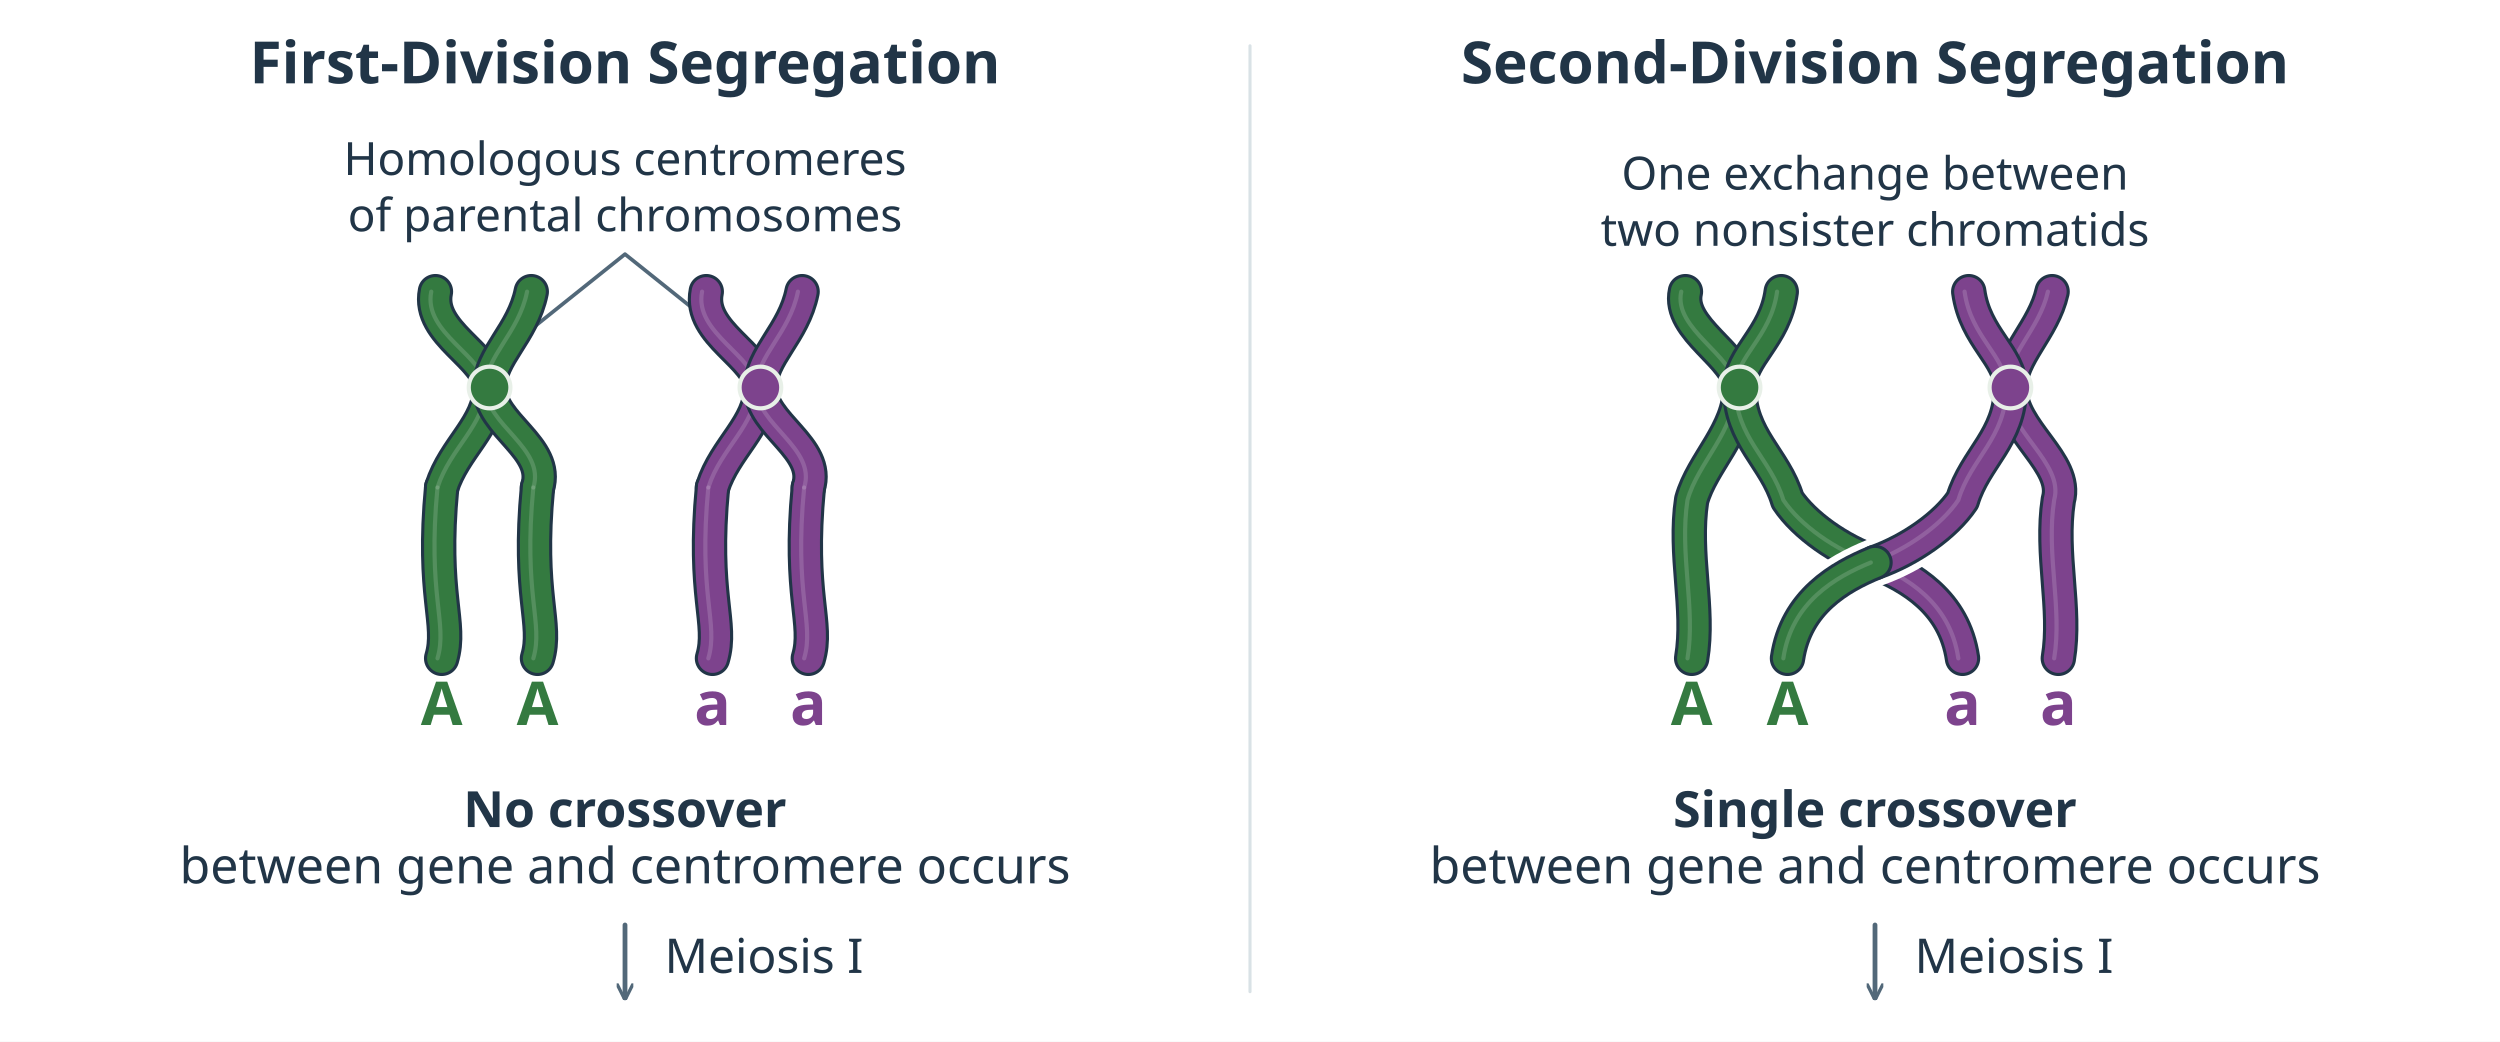
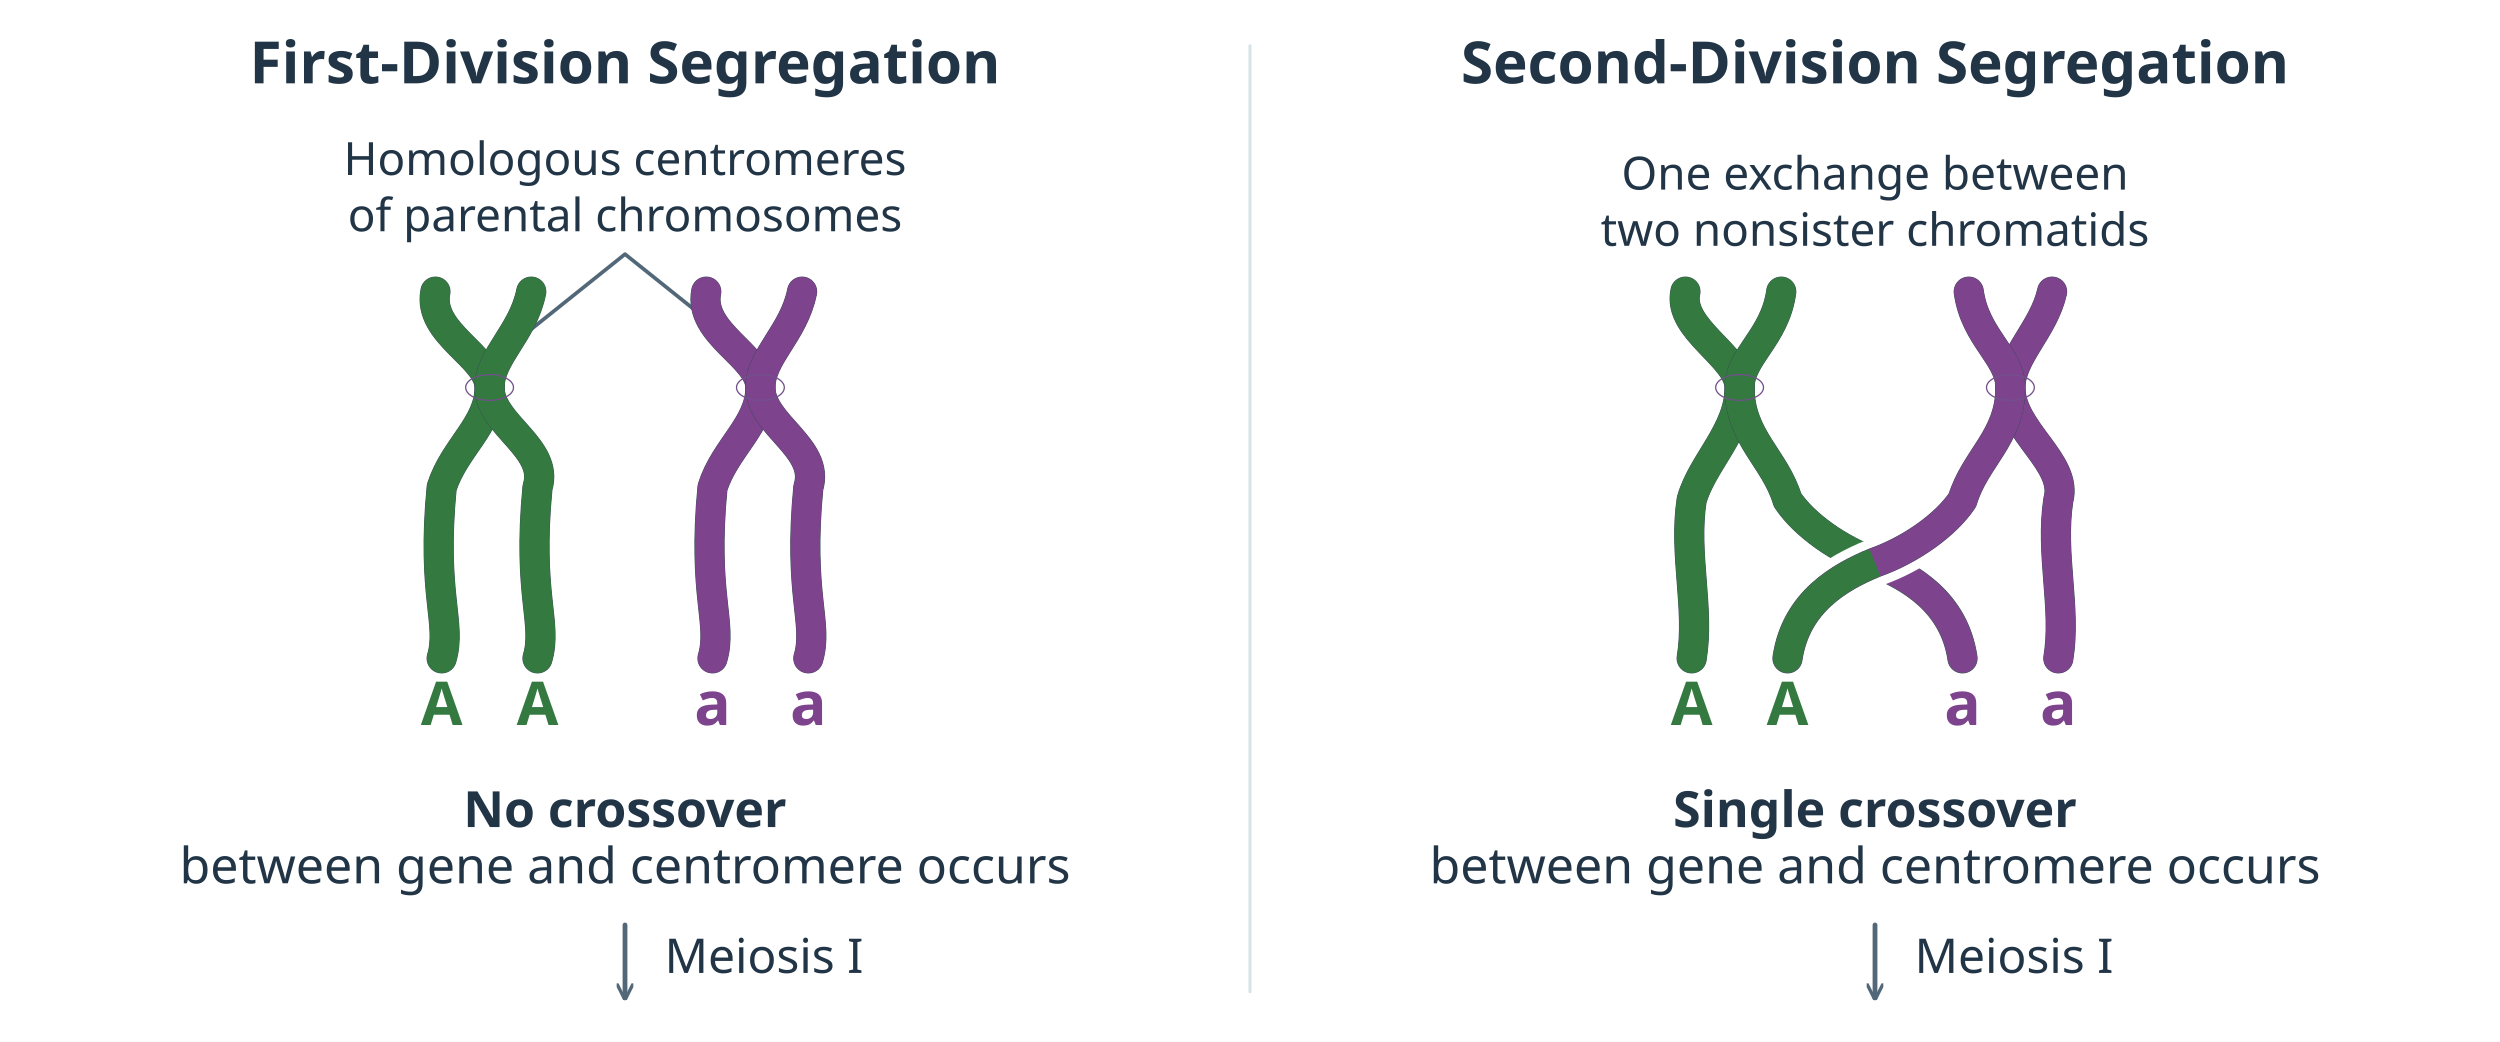
<svg xmlns="http://www.w3.org/2000/svg" width="1200" height="500" viewBox="0 0 1200 500" role="img" aria-labelledby="figure-title figure-description">
  <defs>
    <marker id="arrow" markerWidth="8" markerHeight="8" refX="7" refY="4" orient="auto" markerUnits="userSpaceOnUse">
      <path d="M0 0 L8 4 L0 8" fill="none" stroke="#526879" stroke-width="1.6" />
    </marker>
    <marker id="back-arrow" markerWidth="8" markerHeight="8" refX="1" refY="4" orient="auto" markerUnits="userSpaceOnUse">
      <path d="M8 0 L0 4 L8 8" fill="none" stroke="#526879" stroke-width="1.6" />
    </marker>
    <linearGradient id="ascus-wall" x1="0" y1="0" x2="0" y2="1">
      <stop offset="0" stop-color="#FFFFFF" />
      <stop offset="1" stop-color="#E8F0ED" />
    </linearGradient>
  </defs>
  <rect width="1200" height="500" fill="white" />
  <g font-family="Atkinson Hyperlegible Next, sans-serif">
    <path d="M600 22 V476" fill="none" stroke="#D9E2E6" stroke-width="1.5" stroke-linecap="round" stroke-linejoin="round" />
    <text x="300" y="40" font-size="28" text-anchor="middle" fill="#213547" font-weight="bold">First-Division Segregation</text>
    <text x="900" y="40" font-size="28" text-anchor="middle" fill="#213547" font-weight="bold">Second-Division Segregation</text>
    <text x="300" y="84" font-size="22" text-anchor="middle" fill="#213547" font-weight="normal">Homologous centromeres</text>
    <text x="300" y="111" font-size="22" text-anchor="middle" fill="#213547" font-weight="normal">of parental chromosomes</text>
    <path d="M300 122 L235 174 M300 122 L365 174" fill="none" stroke="#526879" stroke-width="1.8" stroke-linecap="round" stroke-linejoin="round" />
    <g id="fds-green-homolog" data-alleles="AA">
-       <path d="M209 140 C205 160 235 171 235 186 C235 204 218 215 212 234" fill="none" stroke="#213547" stroke-width="17" stroke-linecap="round" stroke-linejoin="round" />
-       <path d="M212 234 C207 286 217 299 212 316" fill="none" stroke="#213547" stroke-width="17" stroke-linecap="round" stroke-linejoin="round" />
-       <path d="M209 140 C205 160 235 171 235 186 C235 204 218 215 212 234" fill="none" stroke="#347A40" stroke-width="14" stroke-linecap="round" stroke-linejoin="round" />
-       <path d="M212 234 C207 286 217 299 212 316" fill="none" stroke="#347A40" stroke-width="14" stroke-linecap="round" stroke-linejoin="round" />
-       <path d="M209 140 C205 160 235 171 235 186 C235 204 218 215 212 234" fill="none" stroke="#FFFFFF" stroke-width="2" stroke-linecap="round" stroke-linejoin="round" opacity="0.16" transform="translate(-2,0)" />
-       <path d="M212 234 C207 286 217 299 212 316" fill="none" stroke="#FFFFFF" stroke-width="2" stroke-linecap="round" stroke-linejoin="round" opacity="0.16" transform="translate(-2,0)" />
+       <g id="fds-green-homolog-chromatid-1" data-role="chromatid" data-centerline="M 209.0,140.0 C 205.0,160.0 235.0,171.0 235.0,186.0 C 235.0,204.0 218.0,215.0 212.0,234.0 C 207.0,286.0 217.0,299.0 212.0,316.0" data-product="A">
+         <path d="M 209.0,140.0 C 205.0,160.0 235.0,171.0 235.0,186.0 C 235.0,204.0 218.0,215.0 212.0,234.0 C 207.0,286.0 217.0,299.0 212.0,316.0" fill="none" stroke="#344651" stroke-width="14.49" stroke-linecap="round" stroke-linejoin="round" />
+         <path d="M 209.0,140.0 C 205.0,160.0 235.0,171.0 235.0,186.0 C 235.0,204.0 218.0,215.0 212.0,234.0 C 207.0,286.0 217.0,299.0 212.0,316.0" fill="none" stroke="#347A40" stroke-width="14" stroke-linecap="round" stroke-linejoin="round" />
+         <g id="fds-green-homolog-chromatid-1-region-0" data-source-label="A">
+           <path d="M 209.0,140.0 C 205.0,160.0 235.0,171.0 235.0,186.0 C 235.0,204.0 218.0,215.0 212.0,234.0 C 207.0,286.0 217.0,299.0 212.0,316.0" fill="none" stroke="#347A40" stroke-width="14" stroke-linecap="butt" stroke-linejoin="round" />
+         </g>
+         <circle cx="209.0" cy="140.0" r="7.0" fill="#347A40" />
+         <circle cx="212.0" cy="316.0" r="7.0" fill="#347A40" />
+       </g>
      <text x="212" y="348" font-size="29" text-anchor="middle" fill="#347A40" font-weight="bold">A</text>
-       <path d="M255 140 C251 160 235 171 235 186 C235 204 264 215 258 234" fill="none" stroke="#213547" stroke-width="17" stroke-linecap="round" stroke-linejoin="round" />
-       <path d="M258 234 C253 286 263 299 258 316" fill="none" stroke="#213547" stroke-width="17" stroke-linecap="round" stroke-linejoin="round" />
-       <path d="M255 140 C251 160 235 171 235 186 C235 204 264 215 258 234" fill="none" stroke="#347A40" stroke-width="14" stroke-linecap="round" stroke-linejoin="round" />
-       <path d="M258 234 C253 286 263 299 258 316" fill="none" stroke="#347A40" stroke-width="14" stroke-linecap="round" stroke-linejoin="round" />
-       <path d="M255 140 C251 160 235 171 235 186 C235 204 264 215 258 234" fill="none" stroke="#FFFFFF" stroke-width="2" stroke-linecap="round" stroke-linejoin="round" opacity="0.16" transform="translate(-2,0)" />
-       <path d="M258 234 C253 286 263 299 258 316" fill="none" stroke="#FFFFFF" stroke-width="2" stroke-linecap="round" stroke-linejoin="round" opacity="0.16" transform="translate(-2,0)" />
+       <g id="fds-green-homolog-chromatid-2" data-role="chromatid" data-centerline="M 255.0,140.0 C 251.0,160.0 235.0,171.0 235.0,186.0 C 235.0,204.0 264.0,215.0 258.0,234.0 C 253.0,286.0 263.0,299.0 258.0,316.0" data-product="A">
+         <path d="M 255.0,140.0 C 251.0,160.0 235.0,171.0 235.0,186.0 C 235.0,204.0 264.0,215.0 258.0,234.0 C 253.0,286.0 263.0,299.0 258.0,316.0" fill="none" stroke="#344651" stroke-width="14.49" stroke-linecap="round" stroke-linejoin="round" />
+         <path d="M 255.0,140.0 C 251.0,160.0 235.0,171.0 235.0,186.0 C 235.0,204.0 264.0,215.0 258.0,234.0 C 253.0,286.0 263.0,299.0 258.0,316.0" fill="none" stroke="#347A40" stroke-width="14" stroke-linecap="round" stroke-linejoin="round" />
+         <g id="fds-green-homolog-chromatid-2-region-0" data-source-label="A">
+           <path d="M 255.0,140.0 C 251.0,160.0 235.0,171.0 235.0,186.0 C 235.0,204.0 264.0,215.0 258.0,234.0 C 253.0,286.0 263.0,299.0 258.0,316.0" fill="none" stroke="#347A40" stroke-width="14" stroke-linecap="butt" stroke-linejoin="round" />
+         </g>
+         <circle cx="255.0" cy="140.0" r="7.0" fill="#347A40" />
+         <circle cx="258.0" cy="316.0" r="7.0" fill="#347A40" />
+       </g>
      <text x="258" y="348" font-size="29" text-anchor="middle" fill="#347A40" font-weight="bold">A</text>
-       <circle cx="235" cy="186" r="10" fill="#347A40" stroke="#E8F0E8" stroke-width="2" />
+       <ellipse id="fds-green-homolog-marker-1-centromere" cx="0" cy="0" rx="6.197" ry="11.475" fill="none" stroke="#72508C" stroke-width="0.63" transform="translate(235 186) rotate(90)" data-role="centromere" />
    </g>
    <g id="fds-purple-homolog" data-alleles="aa">
-       <path d="M339 140 C335 160 365 171 365 186 C365 204 348 215 342 234" fill="none" stroke="#213547" stroke-width="17" stroke-linecap="round" stroke-linejoin="round" />
-       <path d="M342 234 C337 286 347 299 342 316" fill="none" stroke="#213547" stroke-width="17" stroke-linecap="round" stroke-linejoin="round" />
-       <path d="M339 140 C335 160 365 171 365 186 C365 204 348 215 342 234" fill="none" stroke="#7D438D" stroke-width="14" stroke-linecap="round" stroke-linejoin="round" />
-       <path d="M342 234 C337 286 347 299 342 316" fill="none" stroke="#7D438D" stroke-width="14" stroke-linecap="round" stroke-linejoin="round" />
-       <path d="M339 140 C335 160 365 171 365 186 C365 204 348 215 342 234" fill="none" stroke="#FFFFFF" stroke-width="2" stroke-linecap="round" stroke-linejoin="round" opacity="0.16" transform="translate(-2,0)" />
-       <path d="M342 234 C337 286 347 299 342 316" fill="none" stroke="#FFFFFF" stroke-width="2" stroke-linecap="round" stroke-linejoin="round" opacity="0.16" transform="translate(-2,0)" />
+       <g id="fds-purple-homolog-chromatid-1" data-role="chromatid" data-centerline="M 339.0,140.0 C 335.0,160.0 365.0,171.0 365.0,186.0 C 365.0,204.0 348.0,215.0 342.0,234.0 C 337.0,286.0 347.0,299.0 342.0,316.0" data-product="a">
+         <path d="M 339.0,140.0 C 335.0,160.0 365.0,171.0 365.0,186.0 C 365.0,204.0 348.0,215.0 342.0,234.0 C 337.0,286.0 347.0,299.0 342.0,316.0" fill="none" stroke="#344651" stroke-width="14.49" stroke-linecap="round" stroke-linejoin="round" />
+         <path d="M 339.0,140.0 C 335.0,160.0 365.0,171.0 365.0,186.0 C 365.0,204.0 348.0,215.0 342.0,234.0 C 337.0,286.0 347.0,299.0 342.0,316.0" fill="none" stroke="#7D438D" stroke-width="14" stroke-linecap="round" stroke-linejoin="round" />
+         <g id="fds-purple-homolog-chromatid-1-region-0" data-source-label="a">
+           <path d="M 339.0,140.0 C 335.0,160.0 365.0,171.0 365.0,186.0 C 365.0,204.0 348.0,215.0 342.0,234.0 C 337.0,286.0 347.0,299.0 342.0,316.0" fill="none" stroke="#7D438D" stroke-width="14" stroke-linecap="butt" stroke-linejoin="round" />
+         </g>
+         <circle cx="339.0" cy="140.0" r="7.0" fill="#7D438D" />
+         <circle cx="342.0" cy="316.0" r="7.0" fill="#7D438D" />
+       </g>
      <text x="342" y="348" font-size="29" text-anchor="middle" fill="#7D438D" font-weight="bold">a</text>
-       <path d="M385 140 C381 160 365 171 365 186 C365 204 394 215 388 234" fill="none" stroke="#213547" stroke-width="17" stroke-linecap="round" stroke-linejoin="round" />
-       <path d="M388 234 C383 286 393 299 388 316" fill="none" stroke="#213547" stroke-width="17" stroke-linecap="round" stroke-linejoin="round" />
-       <path d="M385 140 C381 160 365 171 365 186 C365 204 394 215 388 234" fill="none" stroke="#7D438D" stroke-width="14" stroke-linecap="round" stroke-linejoin="round" />
-       <path d="M388 234 C383 286 393 299 388 316" fill="none" stroke="#7D438D" stroke-width="14" stroke-linecap="round" stroke-linejoin="round" />
-       <path d="M385 140 C381 160 365 171 365 186 C365 204 394 215 388 234" fill="none" stroke="#FFFFFF" stroke-width="2" stroke-linecap="round" stroke-linejoin="round" opacity="0.16" transform="translate(-2,0)" />
-       <path d="M388 234 C383 286 393 299 388 316" fill="none" stroke="#FFFFFF" stroke-width="2" stroke-linecap="round" stroke-linejoin="round" opacity="0.16" transform="translate(-2,0)" />
+       <g id="fds-purple-homolog-chromatid-2" data-role="chromatid" data-centerline="M 385.0,140.0 C 381.0,160.0 365.0,171.0 365.0,186.0 C 365.0,204.0 394.0,215.0 388.0,234.0 C 383.0,286.0 393.0,299.0 388.0,316.0" data-product="a">
+         <path d="M 385.0,140.0 C 381.0,160.0 365.0,171.0 365.0,186.0 C 365.0,204.0 394.0,215.0 388.0,234.0 C 383.0,286.0 393.0,299.0 388.0,316.0" fill="none" stroke="#344651" stroke-width="14.49" stroke-linecap="round" stroke-linejoin="round" />
+         <path d="M 385.0,140.0 C 381.0,160.0 365.0,171.0 365.0,186.0 C 365.0,204.0 394.0,215.0 388.0,234.0 C 383.0,286.0 393.0,299.0 388.0,316.0" fill="none" stroke="#7D438D" stroke-width="14" stroke-linecap="round" stroke-linejoin="round" />
+         <g id="fds-purple-homolog-chromatid-2-region-0" data-source-label="a">
+           <path d="M 385.0,140.0 C 381.0,160.0 365.0,171.0 365.0,186.0 C 365.0,204.0 394.0,215.0 388.0,234.0 C 383.0,286.0 393.0,299.0 388.0,316.0" fill="none" stroke="#7D438D" stroke-width="14" stroke-linecap="butt" stroke-linejoin="round" />
+         </g>
+         <circle cx="385.0" cy="140.0" r="7.0" fill="#7D438D" />
+         <circle cx="388.0" cy="316.0" r="7.0" fill="#7D438D" />
+       </g>
      <text x="388" y="348" font-size="29" text-anchor="middle" fill="#7D438D" font-weight="bold">a</text>
-       <circle cx="365" cy="186" r="10" fill="#7D438D" stroke="#E8F0E8" stroke-width="2" />
+       <ellipse id="fds-purple-homolog-marker-1-centromere" cx="0" cy="0" rx="6.197" ry="11.475" fill="none" stroke="#72508C" stroke-width="0.63" transform="translate(365 186) rotate(90)" data-role="centromere" />
    </g>
    <text x="300" y="397" font-size="24" text-anchor="middle" fill="#213547" font-weight="bold">No crossover</text>
    <text x="300" y="424" font-size="24" text-anchor="middle" fill="#213547" font-weight="normal">between gene and centromere occurs</text>
    <path d="M300 444 L300 479" fill="none" stroke="#526879" stroke-width="2.3" stroke-linecap="round" stroke-linejoin="round" marker-end="url(#arrow)" />
    <text x="319" y="467" font-size="23" text-anchor="start" fill="#213547" font-weight="normal">Meiosis I</text>
    <g id="sds-paired-homologs-one-crossover">
-       <path d="M809 140 C805 158 835 171 835 186 C835 207 817 222 812 240 C808 266 816 292 812 316" fill="none" stroke="#213547" stroke-width="17" stroke-linecap="round" stroke-linejoin="round" />
-       <path d="M809 140 C805 158 835 171 835 186 C835 207 817 222 812 240 C808 266 816 292 812 316" fill="none" stroke="#347A40" stroke-width="14" stroke-linecap="round" stroke-linejoin="round" />
-       <path d="M809 140 C805 158 835 171 835 186 C835 207 817 222 812 240 C808 266 816 292 812 316" fill="none" stroke="#FFFFFF" stroke-width="2" stroke-linecap="round" stroke-linejoin="round" opacity="0.16" transform="translate(-2,0)" />
-       <path d="M985 140 C981 158 965 171 965 186 C965 207 993 222 988 240 C984 266 992 292 988 316" fill="none" stroke="#213547" stroke-width="17" stroke-linecap="round" stroke-linejoin="round" />
-       <path d="M985 140 C981 158 965 171 965 186 C965 207 993 222 988 240 C984 266 992 292 988 316" fill="none" stroke="#7D438D" stroke-width="14" stroke-linecap="round" stroke-linejoin="round" />
-       <path d="M985 140 C981 158 965 171 965 186 C965 207 993 222 988 240 C984 266 992 292 988 316" fill="none" stroke="#FFFFFF" stroke-width="2" stroke-linecap="round" stroke-linejoin="round" opacity="0.16" transform="translate(-2,0)" />
-       <path d="M855 140 C852 162 835 171 835 186 C835 210 852 220 858 240 C866 252 883 264 900 270" fill="none" stroke="#213547" stroke-width="17" stroke-linecap="round" stroke-linejoin="round" />
-       <path d="M855 140 C852 162 835 171 835 186 C835 210 852 220 858 240 C866 252 883 264 900 270" fill="none" stroke="#347A40" stroke-width="14" stroke-linecap="round" stroke-linejoin="round" />
-       <path d="M855 140 C852 162 835 171 835 186 C835 210 852 220 858 240 C866 252 883 264 900 270" fill="none" stroke="#FFFFFF" stroke-width="2" stroke-linecap="round" stroke-linejoin="round" opacity="0.16" transform="translate(-2,0)" />
-       <path d="M900 270 C917 277 938 289 942 316" fill="none" stroke="#213547" stroke-width="17" stroke-linecap="round" stroke-linejoin="round" />
-       <path d="M900 270 C917 277 938 289 942 316" fill="none" stroke="#7D438D" stroke-width="14" stroke-linecap="round" stroke-linejoin="round" />
-       <path d="M900 270 C917 277 938 289 942 316" fill="none" stroke="#FFFFFF" stroke-width="2" stroke-linecap="round" stroke-linejoin="round" opacity="0.16" transform="translate(-2,0)" />
+       <g id="sds-paired-homologs-one-crossover-chromatid-1" data-role="chromatid" data-centerline="M 809.0,140.0 C 805.0,158.0 835.0,171.0 835.0,186.0 C 835.0,207.0 817.0,222.0 812.0,240.0 C 808.0,266.0 816.0,292.0 812.0,316.0" data-product="A">
+         <path d="M 809.0,140.0 C 805.0,158.0 835.0,171.0 835.0,186.0 C 835.0,207.0 817.0,222.0 812.0,240.0 C 808.0,266.0 816.0,292.0 812.0,316.0" fill="none" stroke="#344651" stroke-width="14.49" stroke-linecap="round" stroke-linejoin="round" />
+         <path d="M 809.0,140.0 C 805.0,158.0 835.0,171.0 835.0,186.0 C 835.0,207.0 817.0,222.0 812.0,240.0 C 808.0,266.0 816.0,292.0 812.0,316.0" fill="none" stroke="#347A40" stroke-width="14" stroke-linecap="round" stroke-linejoin="round" />
+         <g id="sds-paired-homologs-one-crossover-chromatid-1-region-0" data-source-label="A">
+           <path d="M 809.0,140.0 C 805.0,158.0 835.0,171.0 835.0,186.0 C 835.0,207.0 817.0,222.0 812.0,240.0 C 808.0,266.0 816.0,292.0 812.0,316.0" fill="none" stroke="#347A40" stroke-width="14" stroke-linecap="butt" stroke-linejoin="round" />
+         </g>
+         <circle cx="809.0" cy="140.0" r="7.0" fill="#347A40" />
+         <circle cx="812.0" cy="316.0" r="7.0" fill="#347A40" />
+       </g>
+       <g id="sds-paired-homologs-one-crossover-chromatid-2" data-role="chromatid" data-centerline="M 985.0,140.0 C 981.0,158.0 965.0,171.0 965.0,186.0 C 965.0,207.0 993.0,222.0 988.0,240.0 C 984.0,266.0 992.0,292.0 988.0,316.0" data-product="a">
+         <path d="M 985.0,140.0 C 981.0,158.0 965.0,171.0 965.0,186.0 C 965.0,207.0 993.0,222.0 988.0,240.0 C 984.0,266.0 992.0,292.0 988.0,316.0" fill="none" stroke="#344651" stroke-width="14.49" stroke-linecap="round" stroke-linejoin="round" />
+         <path d="M 985.0,140.0 C 981.0,158.0 965.0,171.0 965.0,186.0 C 965.0,207.0 993.0,222.0 988.0,240.0 C 984.0,266.0 992.0,292.0 988.0,316.0" fill="none" stroke="#7D438D" stroke-width="14" stroke-linecap="round" stroke-linejoin="round" />
+         <g id="sds-paired-homologs-one-crossover-chromatid-2-region-0" data-source-label="a">
+           <path d="M 985.0,140.0 C 981.0,158.0 965.0,171.0 965.0,186.0 C 965.0,207.0 993.0,222.0 988.0,240.0 C 984.0,266.0 992.0,292.0 988.0,316.0" fill="none" stroke="#7D438D" stroke-width="14" stroke-linecap="butt" stroke-linejoin="round" />
+         </g>
+         <circle cx="985.0" cy="140.0" r="7.0" fill="#7D438D" />
+         <circle cx="988.0" cy="316.0" r="7.0" fill="#7D438D" />
+       </g>
+       <g id="sds-paired-homologs-one-crossover-chromatid-3" data-role="chromatid" data-centerline="M 855.0,140.0 C 852.0,162.0 835.0,171.0 835.0,186.0 C 835.0,210.0 852.0,220.0 858.0,240.0 C 866.0,252.0 883.0,264.0 900.0,270.0 C 917.0,277.0 938.0,289.0 942.0,316.0" data-product="a">
+         <path d="M 855.0,140.0 C 852.0,162.0 835.0,171.0 835.0,186.0 C 835.0,210.0 852.0,220.0 858.0,240.0 C 866.0,252.0 883.0,264.0 900.0,270.0 C 917.0,277.0 938.0,289.0 942.0,316.0" fill="none" stroke="#344651" stroke-width="14.49" stroke-linecap="round" stroke-linejoin="round" />
+         <path d="M 855.0,140.0 C 852.0,162.0 835.0,171.0 835.0,186.0 C 835.0,210.0 852.0,220.0 858.0,240.0 C 866.0,252.0 883.0,264.0 900.0,270.0 C 917.0,277.0 938.0,289.0 942.0,316.0" fill="none" stroke="#347A40" stroke-width="14" stroke-linecap="round" stroke-linejoin="round" />
+         <g id="sds-paired-homologs-one-crossover-chromatid-3-region-0" data-source-label="A">
+           <path d="M 855.0,140.0 C 852.0,162.0 835.0,171.0 835.0,186.0 C 835.0,210.0 852.0,220.0 858.0,240.0 C 866.0,252.0 883.0,264.0 900.0,270.0" fill="none" stroke="#347A40" stroke-width="14" stroke-linecap="butt" stroke-linejoin="round" />
+         </g>
+         <g id="sds-paired-homologs-one-crossover-chromatid-3-region-1" data-source-label="a">
+           <path d="M 900,270 C 917,277 938,289 942.0,316.0" fill="none" stroke="#7D438D" stroke-width="14" stroke-linecap="butt" stroke-linejoin="round" />
+         </g>
+         <circle cx="855.0" cy="140.0" r="7.0" fill="#347A40" />
+         <circle cx="942.0" cy="316.0" r="7.0" fill="#7D438D" />
+       </g>
      <path d="M942 240 C934 252 917 264 900 270 C883 277 862 289 858 316" fill="none" stroke="white" stroke-width="23" stroke-linecap="round" stroke-linejoin="round" />
-       <path d="M945 140 C948 162 965 171 965 186 C965 210 948 220 942 240 C934 252 917 264 900 270" fill="none" stroke="#213547" stroke-width="17" stroke-linecap="round" stroke-linejoin="round" />
-       <path d="M945 140 C948 162 965 171 965 186 C965 210 948 220 942 240 C934 252 917 264 900 270" fill="none" stroke="#7D438D" stroke-width="14" stroke-linecap="round" stroke-linejoin="round" />
-       <path d="M945 140 C948 162 965 171 965 186 C965 210 948 220 942 240 C934 252 917 264 900 270" fill="none" stroke="#FFFFFF" stroke-width="2" stroke-linecap="round" stroke-linejoin="round" opacity="0.16" transform="translate(-2,0)" />
-       <path d="M900 270 C883 277 862 289 858 316" fill="none" stroke="#213547" stroke-width="17" stroke-linecap="round" stroke-linejoin="round" />
-       <path d="M900 270 C883 277 862 289 858 316" fill="none" stroke="#347A40" stroke-width="14" stroke-linecap="round" stroke-linejoin="round" />
-       <path d="M900 270 C883 277 862 289 858 316" fill="none" stroke="#FFFFFF" stroke-width="2" stroke-linecap="round" stroke-linejoin="round" opacity="0.16" transform="translate(-2,0)" />
-       <circle cx="835" cy="186" r="10" fill="#347A40" stroke="#E8F0E8" stroke-width="2" />
-       <circle cx="965" cy="186" r="10" fill="#7D438D" stroke="#E8F0E8" stroke-width="2" />
+       <g id="sds-paired-homologs-one-crossover-chromatid-4" data-role="chromatid" data-centerline="M 945.0,140.0 C 948.0,162.0 965.0,171.0 965.0,186.0 C 965.0,210.0 948.0,220.0 942.0,240.0 C 934.0,252.0 917.0,264.0 900.0,270.0 C 883.0,277.0 862.0,289.0 858.0,316.0" data-product="A">
+         <path d="M 945.0,140.0 C 948.0,162.0 965.0,171.0 965.0,186.0 C 965.0,210.0 948.0,220.0 942.0,240.0 C 934.0,252.0 917.0,264.0 900.0,270.0 C 883.0,277.0 862.0,289.0 858.0,316.0" fill="none" stroke="#344651" stroke-width="14.49" stroke-linecap="round" stroke-linejoin="round" />
+         <path d="M 945.0,140.0 C 948.0,162.0 965.0,171.0 965.0,186.0 C 965.0,210.0 948.0,220.0 942.0,240.0 C 934.0,252.0 917.0,264.0 900.0,270.0 C 883.0,277.0 862.0,289.0 858.0,316.0" fill="none" stroke="#7D438D" stroke-width="14" stroke-linecap="round" stroke-linejoin="round" />
+         <g id="sds-paired-homologs-one-crossover-chromatid-4-region-0" data-source-label="a">
+           <path d="M 945.0,140.0 C 948.0,162.0 965.0,171.0 965.0,186.0 C 965.0,210.0 948.0,220.0 942.0,240.0 C 934.0,252.0 917.0,264.0 900.0,270.0" fill="none" stroke="#7D438D" stroke-width="14" stroke-linecap="butt" stroke-linejoin="round" />
+         </g>
+         <g id="sds-paired-homologs-one-crossover-chromatid-4-region-1" data-source-label="A">
+           <path d="M 900,270 C 883,277 862,289 858.0,316.0" fill="none" stroke="#347A40" stroke-width="14" stroke-linecap="butt" stroke-linejoin="round" />
+         </g>
+         <circle cx="945.0" cy="140.0" r="7.0" fill="#7D438D" />
+         <circle cx="858.0" cy="316.0" r="7.0" fill="#347A40" />
+       </g>
+       <ellipse id="sds-paired-homologs-one-crossover-marker-1-centromere" cx="0" cy="0" rx="6.197" ry="11.475" fill="none" stroke="#72508C" stroke-width="0.63" transform="translate(835 186) rotate(90)" data-role="centromere" />
+       <ellipse id="sds-paired-homologs-one-crossover-marker-2-centromere" cx="0" cy="0" rx="6.197" ry="11.475" fill="none" stroke="#72508C" stroke-width="0.63" transform="translate(965 186) rotate(90)" data-role="centromere" />
      <text x="812" y="348" font-size="29" text-anchor="middle" fill="#347A40" font-weight="bold">A</text>
      <text x="858" y="348" font-size="29" text-anchor="middle" fill="#347A40" font-weight="bold">A</text>
      <text x="942" y="348" font-size="29" text-anchor="middle" fill="#7D438D" font-weight="bold">a</text>
      <text x="988" y="348" font-size="29" text-anchor="middle" fill="#7D438D" font-weight="bold">a</text>
    </g>
    <text x="900" y="91" font-size="22" text-anchor="middle" fill="#213547" font-weight="normal">One exchange between</text>
    <text x="900" y="118" font-size="22" text-anchor="middle" fill="#213547" font-weight="normal">two nonsister chromatids</text>
    <text x="900" y="397" font-size="24" text-anchor="middle" fill="#213547" font-weight="bold">Single crossover</text>
    <text x="900" y="424" font-size="24" text-anchor="middle" fill="#213547" font-weight="normal">between gene and centromere occurs</text>
    <path d="M900 444 L900 479" fill="none" stroke="#526879" stroke-width="2.3" stroke-linecap="round" stroke-linejoin="round" marker-end="url(#arrow)" />
    <text x="919" y="467" font-size="23" text-anchor="start" fill="#213547" font-weight="normal">Meiosis I</text>
  </g>
</svg>
